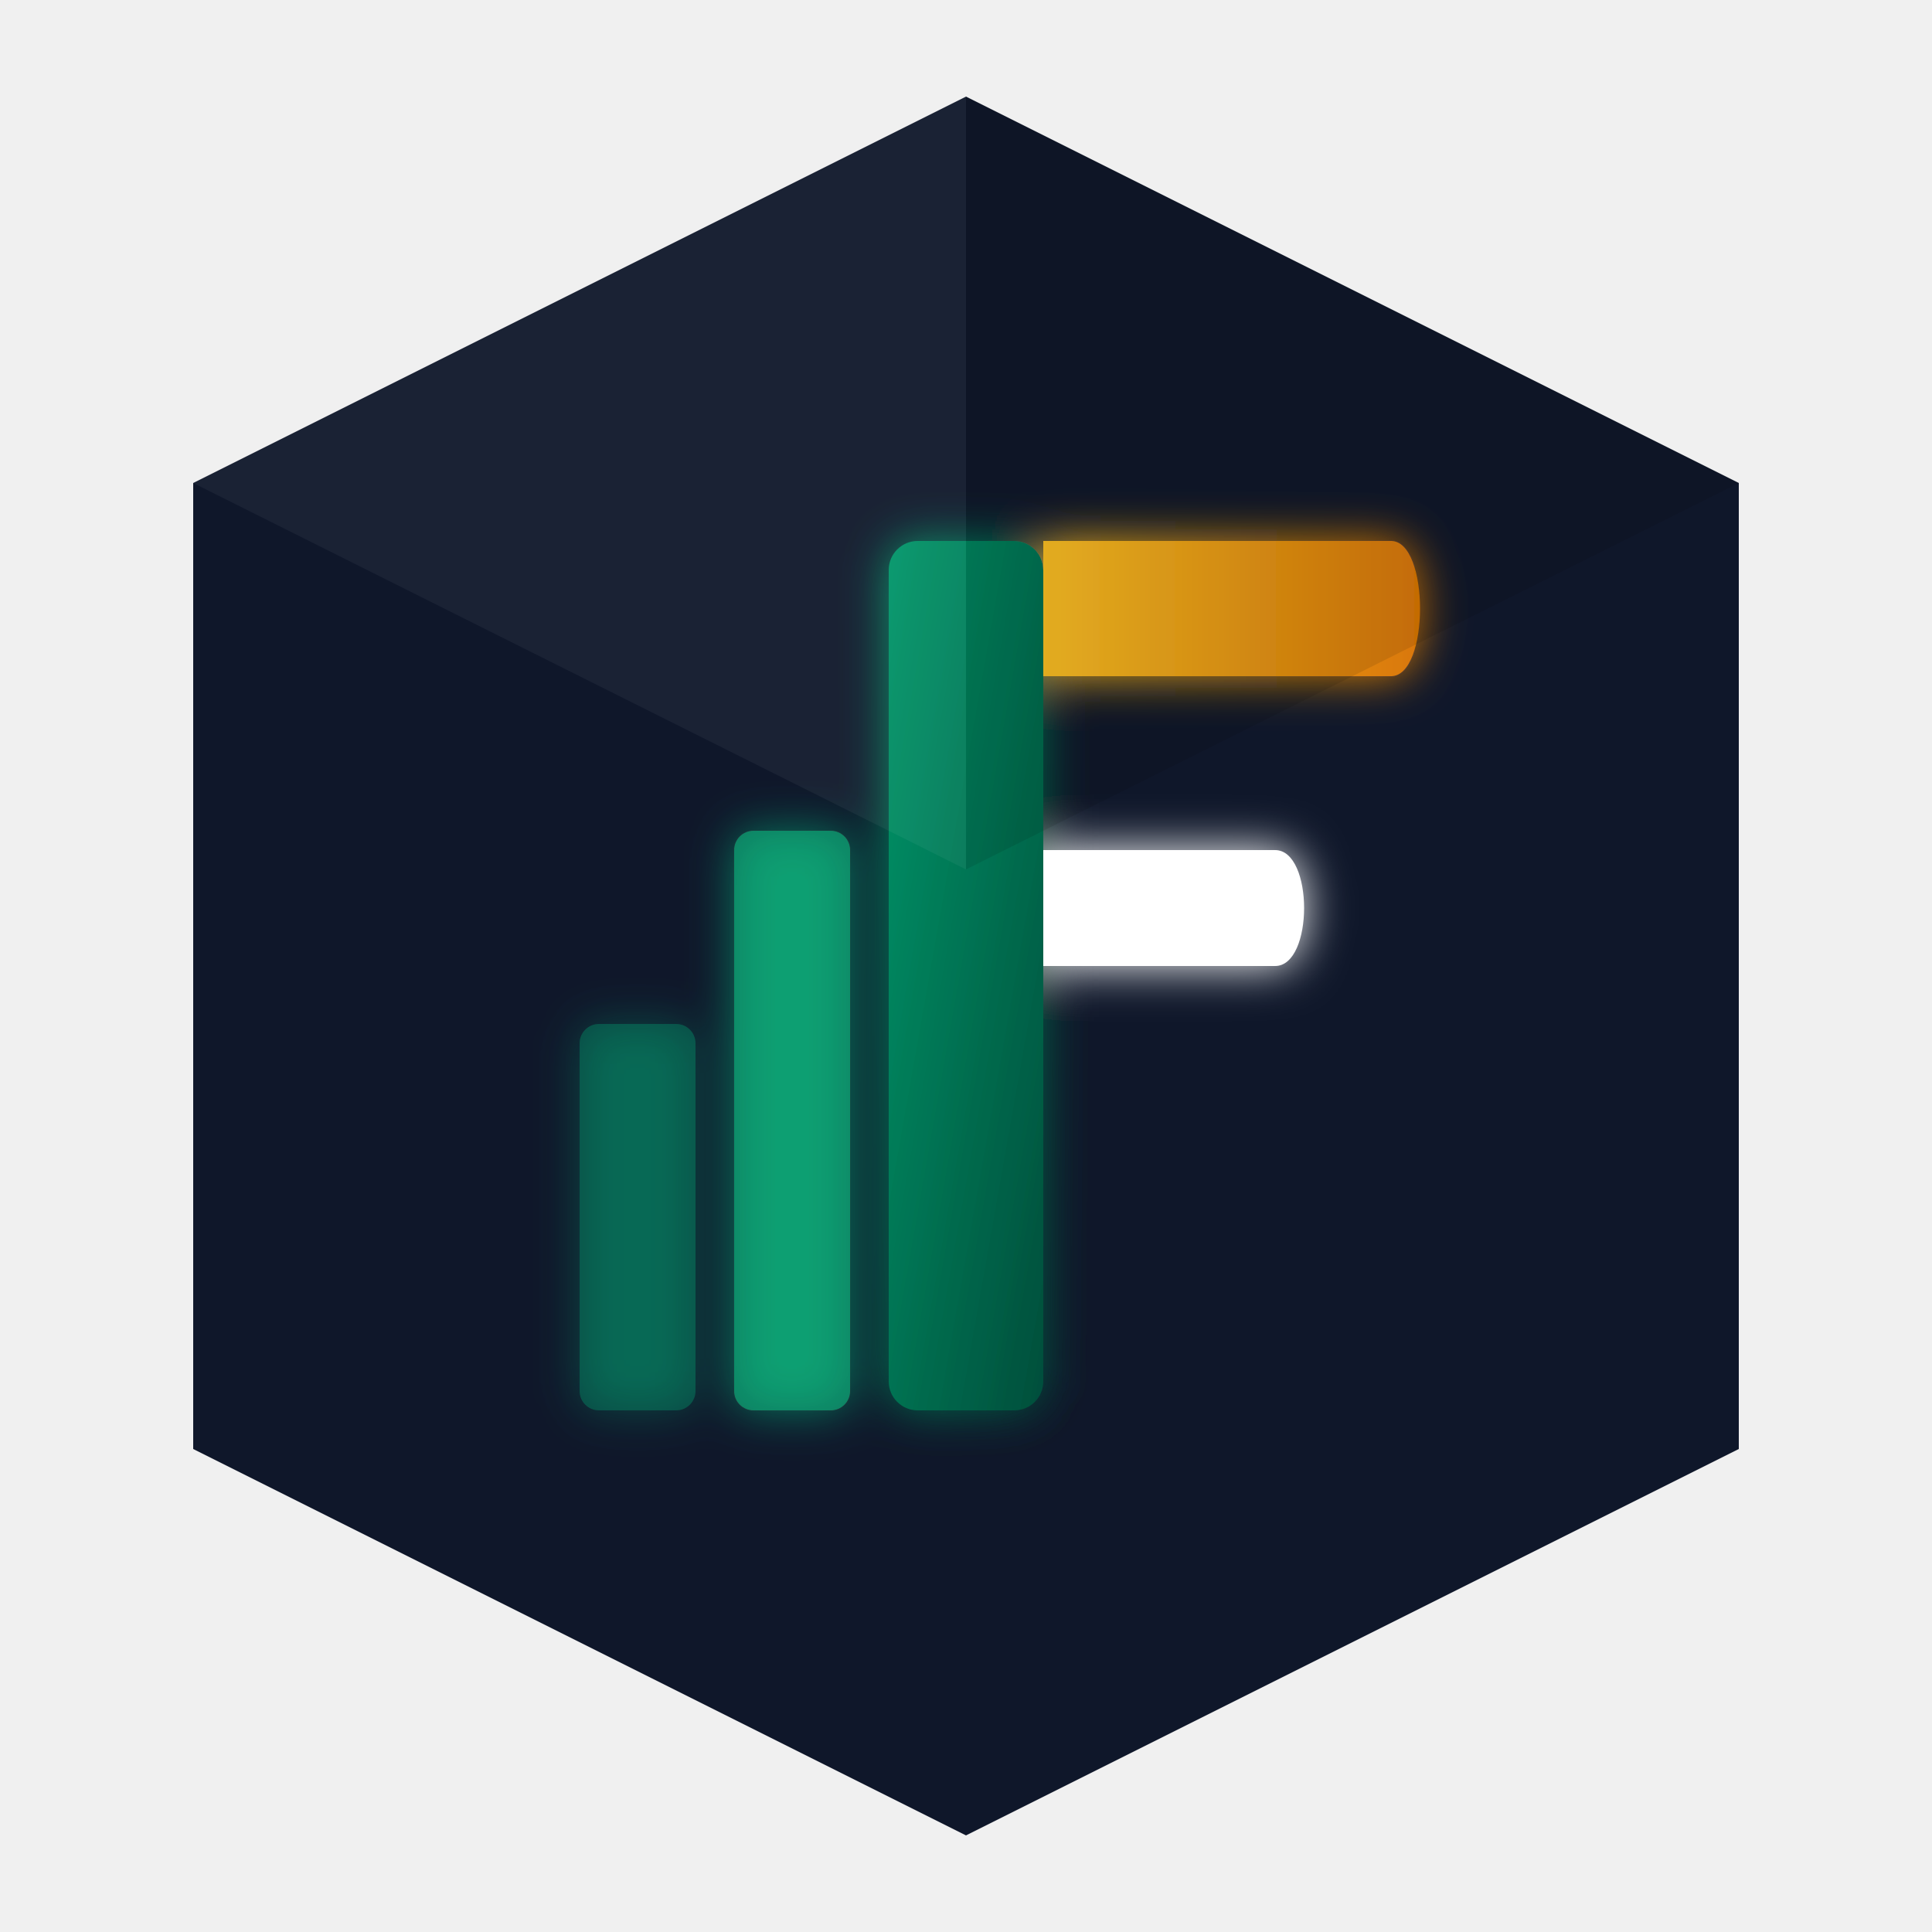
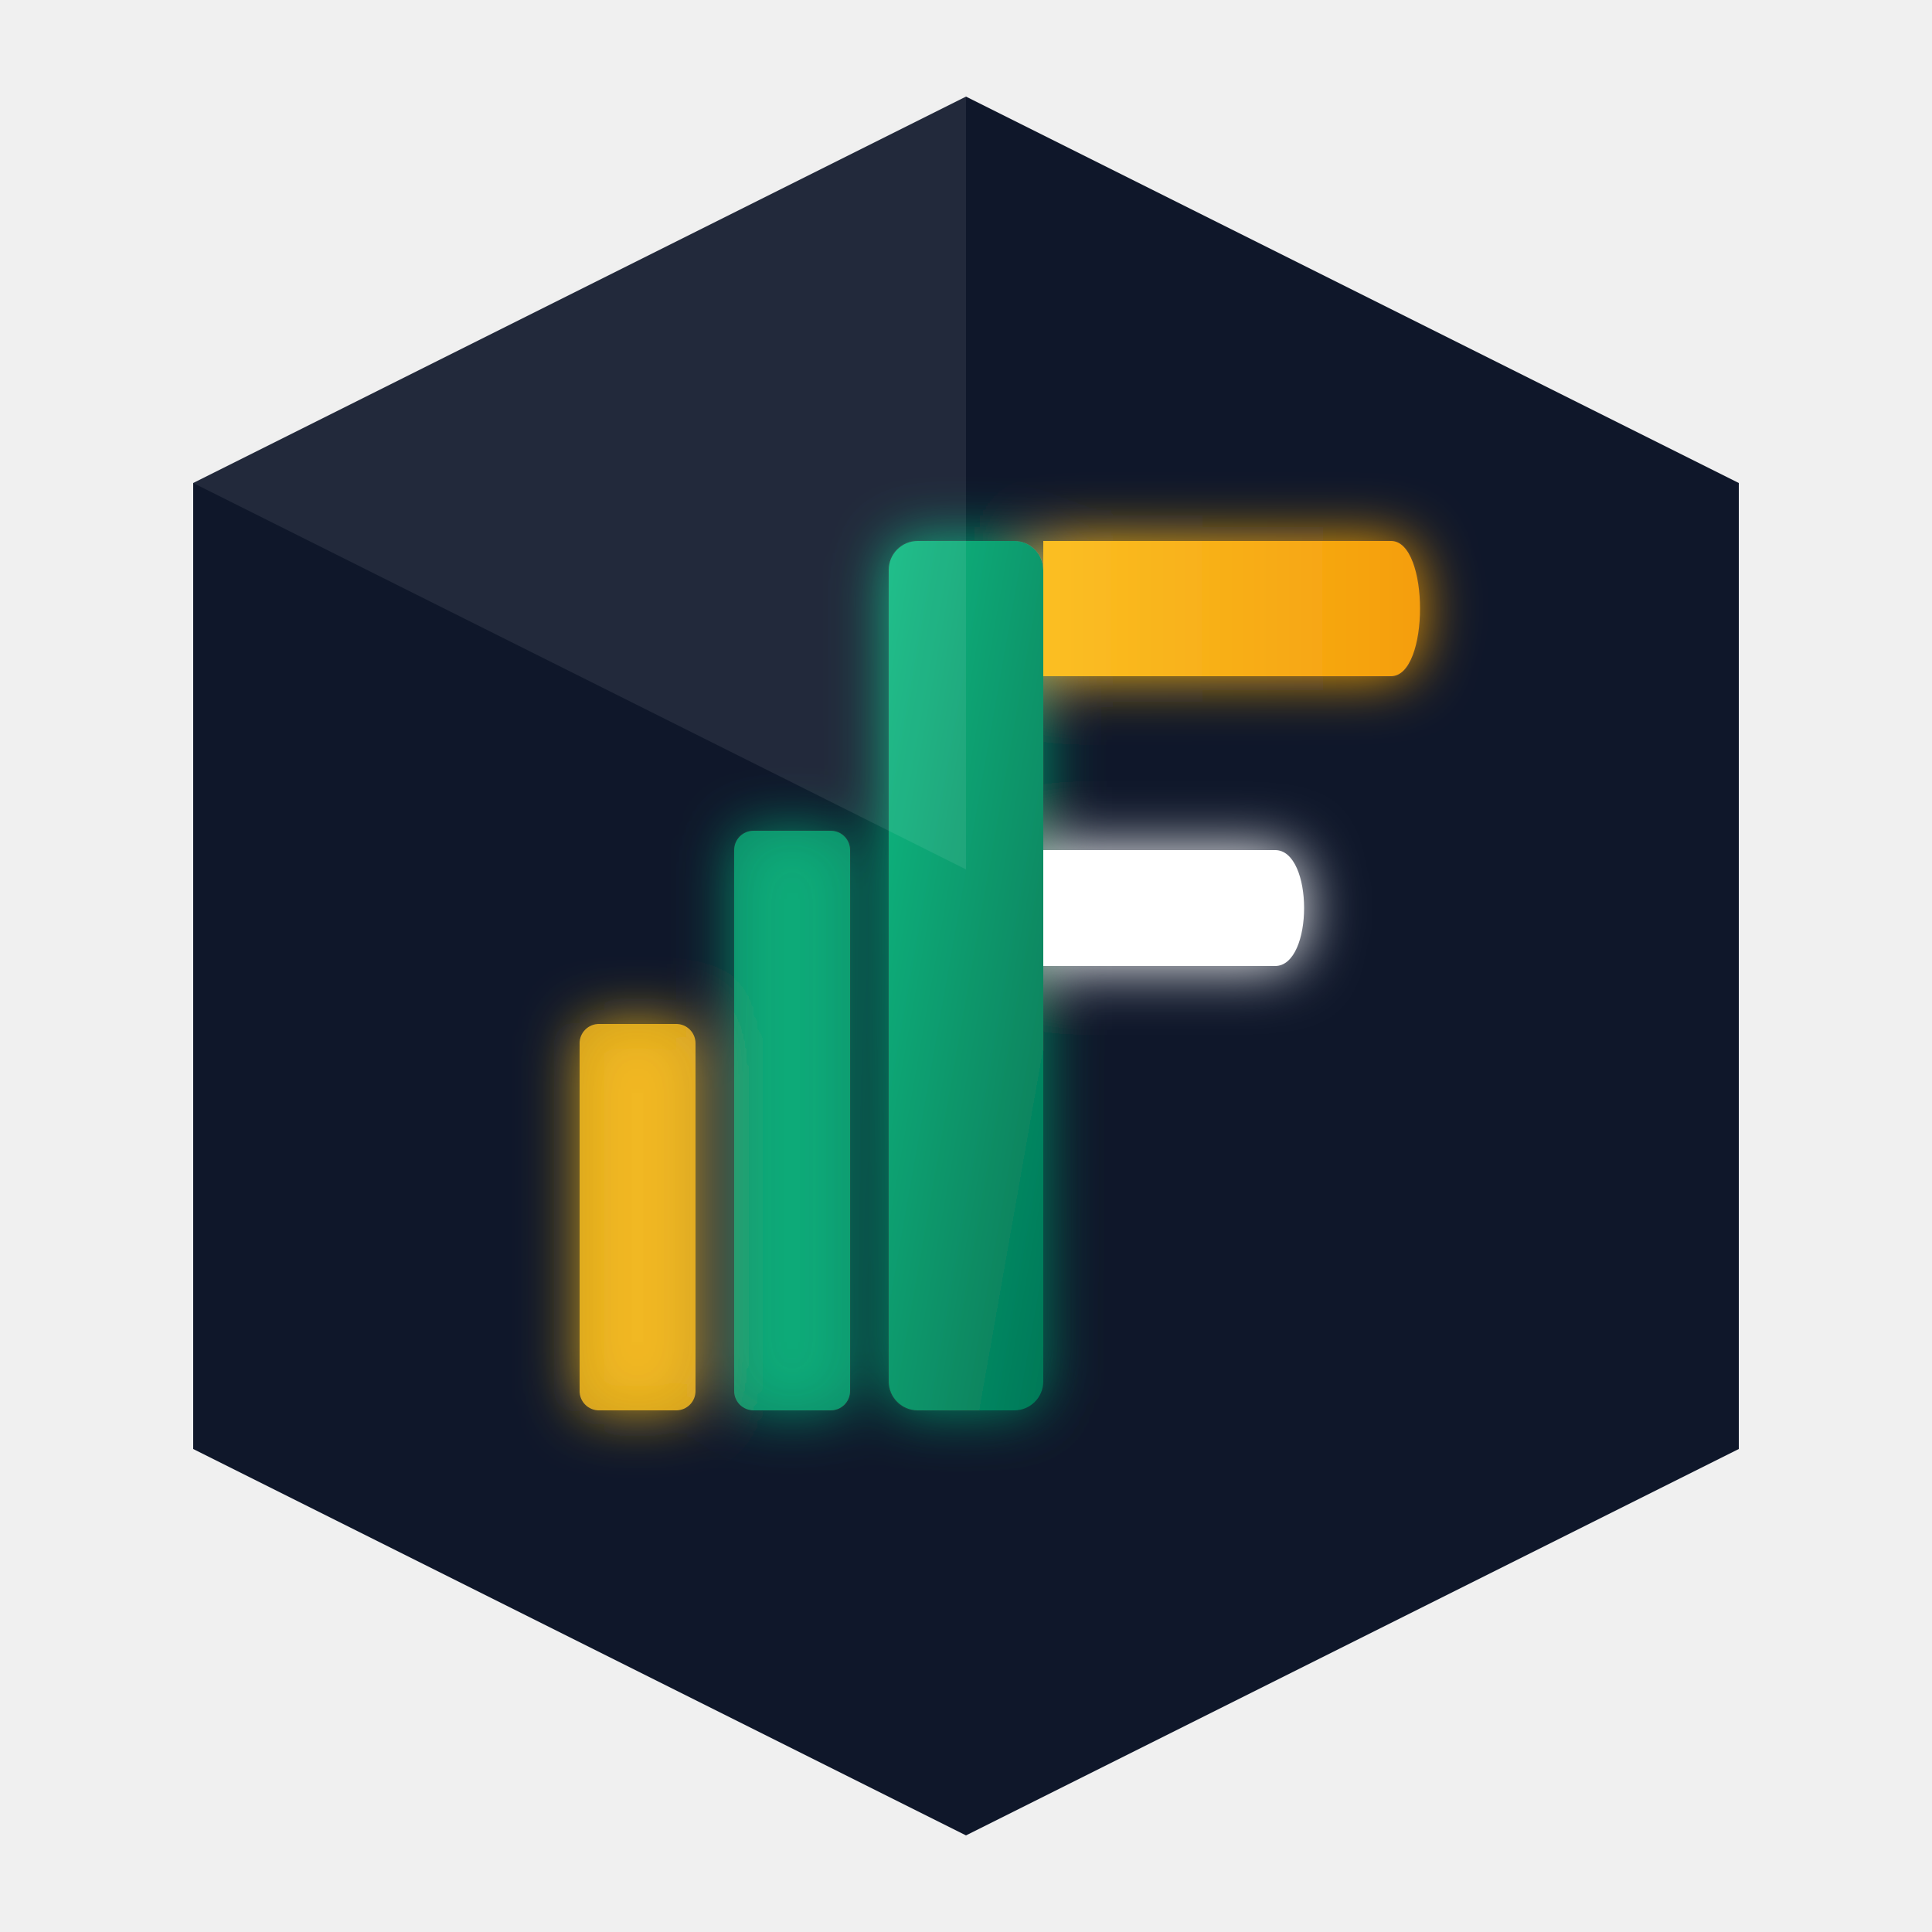
<svg xmlns="http://www.w3.org/2000/svg" width="512" height="512" viewBox="0 0 100 100">
  <defs>
    <linearGradient id="emeraldGrad" x1="0%" y1="0%" x2="100%" y2="100%">
-       <stop offset="0%" style="stop-color:#059669;" />
-       <stop offset="100%" style="stop-color:#064e3b;" />
+       <stop offset="0%" style="stop-color:#10b981;" />
+       <stop offset="100%" style="stop-color:#047857;" />
    </linearGradient>
    <linearGradient id="goldGrad" x1="0%" y1="0%" x2="100%" y2="0%">
      <stop offset="0%" style="stop-color:#fbbf24;" />
-       <stop offset="100%" style="stop-color:#d97706;" />
+       <stop offset="100%" style="stop-color:#f59e0b;" />
    </linearGradient>
-     <filter id="glow" x="-20%" y="-20%" width="140%" height="140%">
-       <feGaussianBlur stdDeviation="1.2" result="blur" />
+     <filter id="premiumGlow" x="-20%" y="-20%" width="140%" height="140%">
+       <feGaussianBlur stdDeviation="1.5" result="blur" />
      <feComposite in="SourceGraphic" in2="blur" operator="over" />
    </filter>
  </defs>
  <path d="M 50 5 L 90 25 L 90 75 L 50 95 L 10 75 L 10 25 Z" fill="#0f172a" />
-   <g transform="translate(32, 28)" filter="url(#glow)">
+   <g transform="translate(32, 28)" filter="url(#premiumGlow)">
    <rect x="14" y="0" width="8" height="45" rx="1.5" fill="url(#emeraldGrad)" />
-     <rect x="6" y="15" width="6" height="30" rx="1" fill="#10b981" fill-opacity="0.6" />
-     <rect x="-2" y="25" width="6" height="20" rx="1" fill="#10b981" fill-opacity="0.3" />
+     <rect x="6" y="15" width="6" height="30" rx="1" fill="#10b981" fill-opacity="0.7" />
+     <rect x="-2" y="25" width="6" height="20" rx="1" fill="#fbbf24" fill-opacity="0.8" />
    <path d="M 22 0 L 40 0 C 42 0 42 7 40 7 L 22 7 Z" fill="url(#goldGrad)" />
    <path d="M 22 16 L 34 16 C 36 16 36 22 34 22 L 22 22 Z" fill="white" />
  </g>
-   <path d="M 10 25 L 50 5 L 50 45 Z" fill="white" fill-opacity="0.05" />
-   <path d="M 90 25 L 50 5 L 50 45 Z" fill="black" fill-opacity="0.1" />
+   <path d="M 10 25 L 50 5 L 50 45 Z" fill="white" fill-opacity="0.08" />
</svg>
